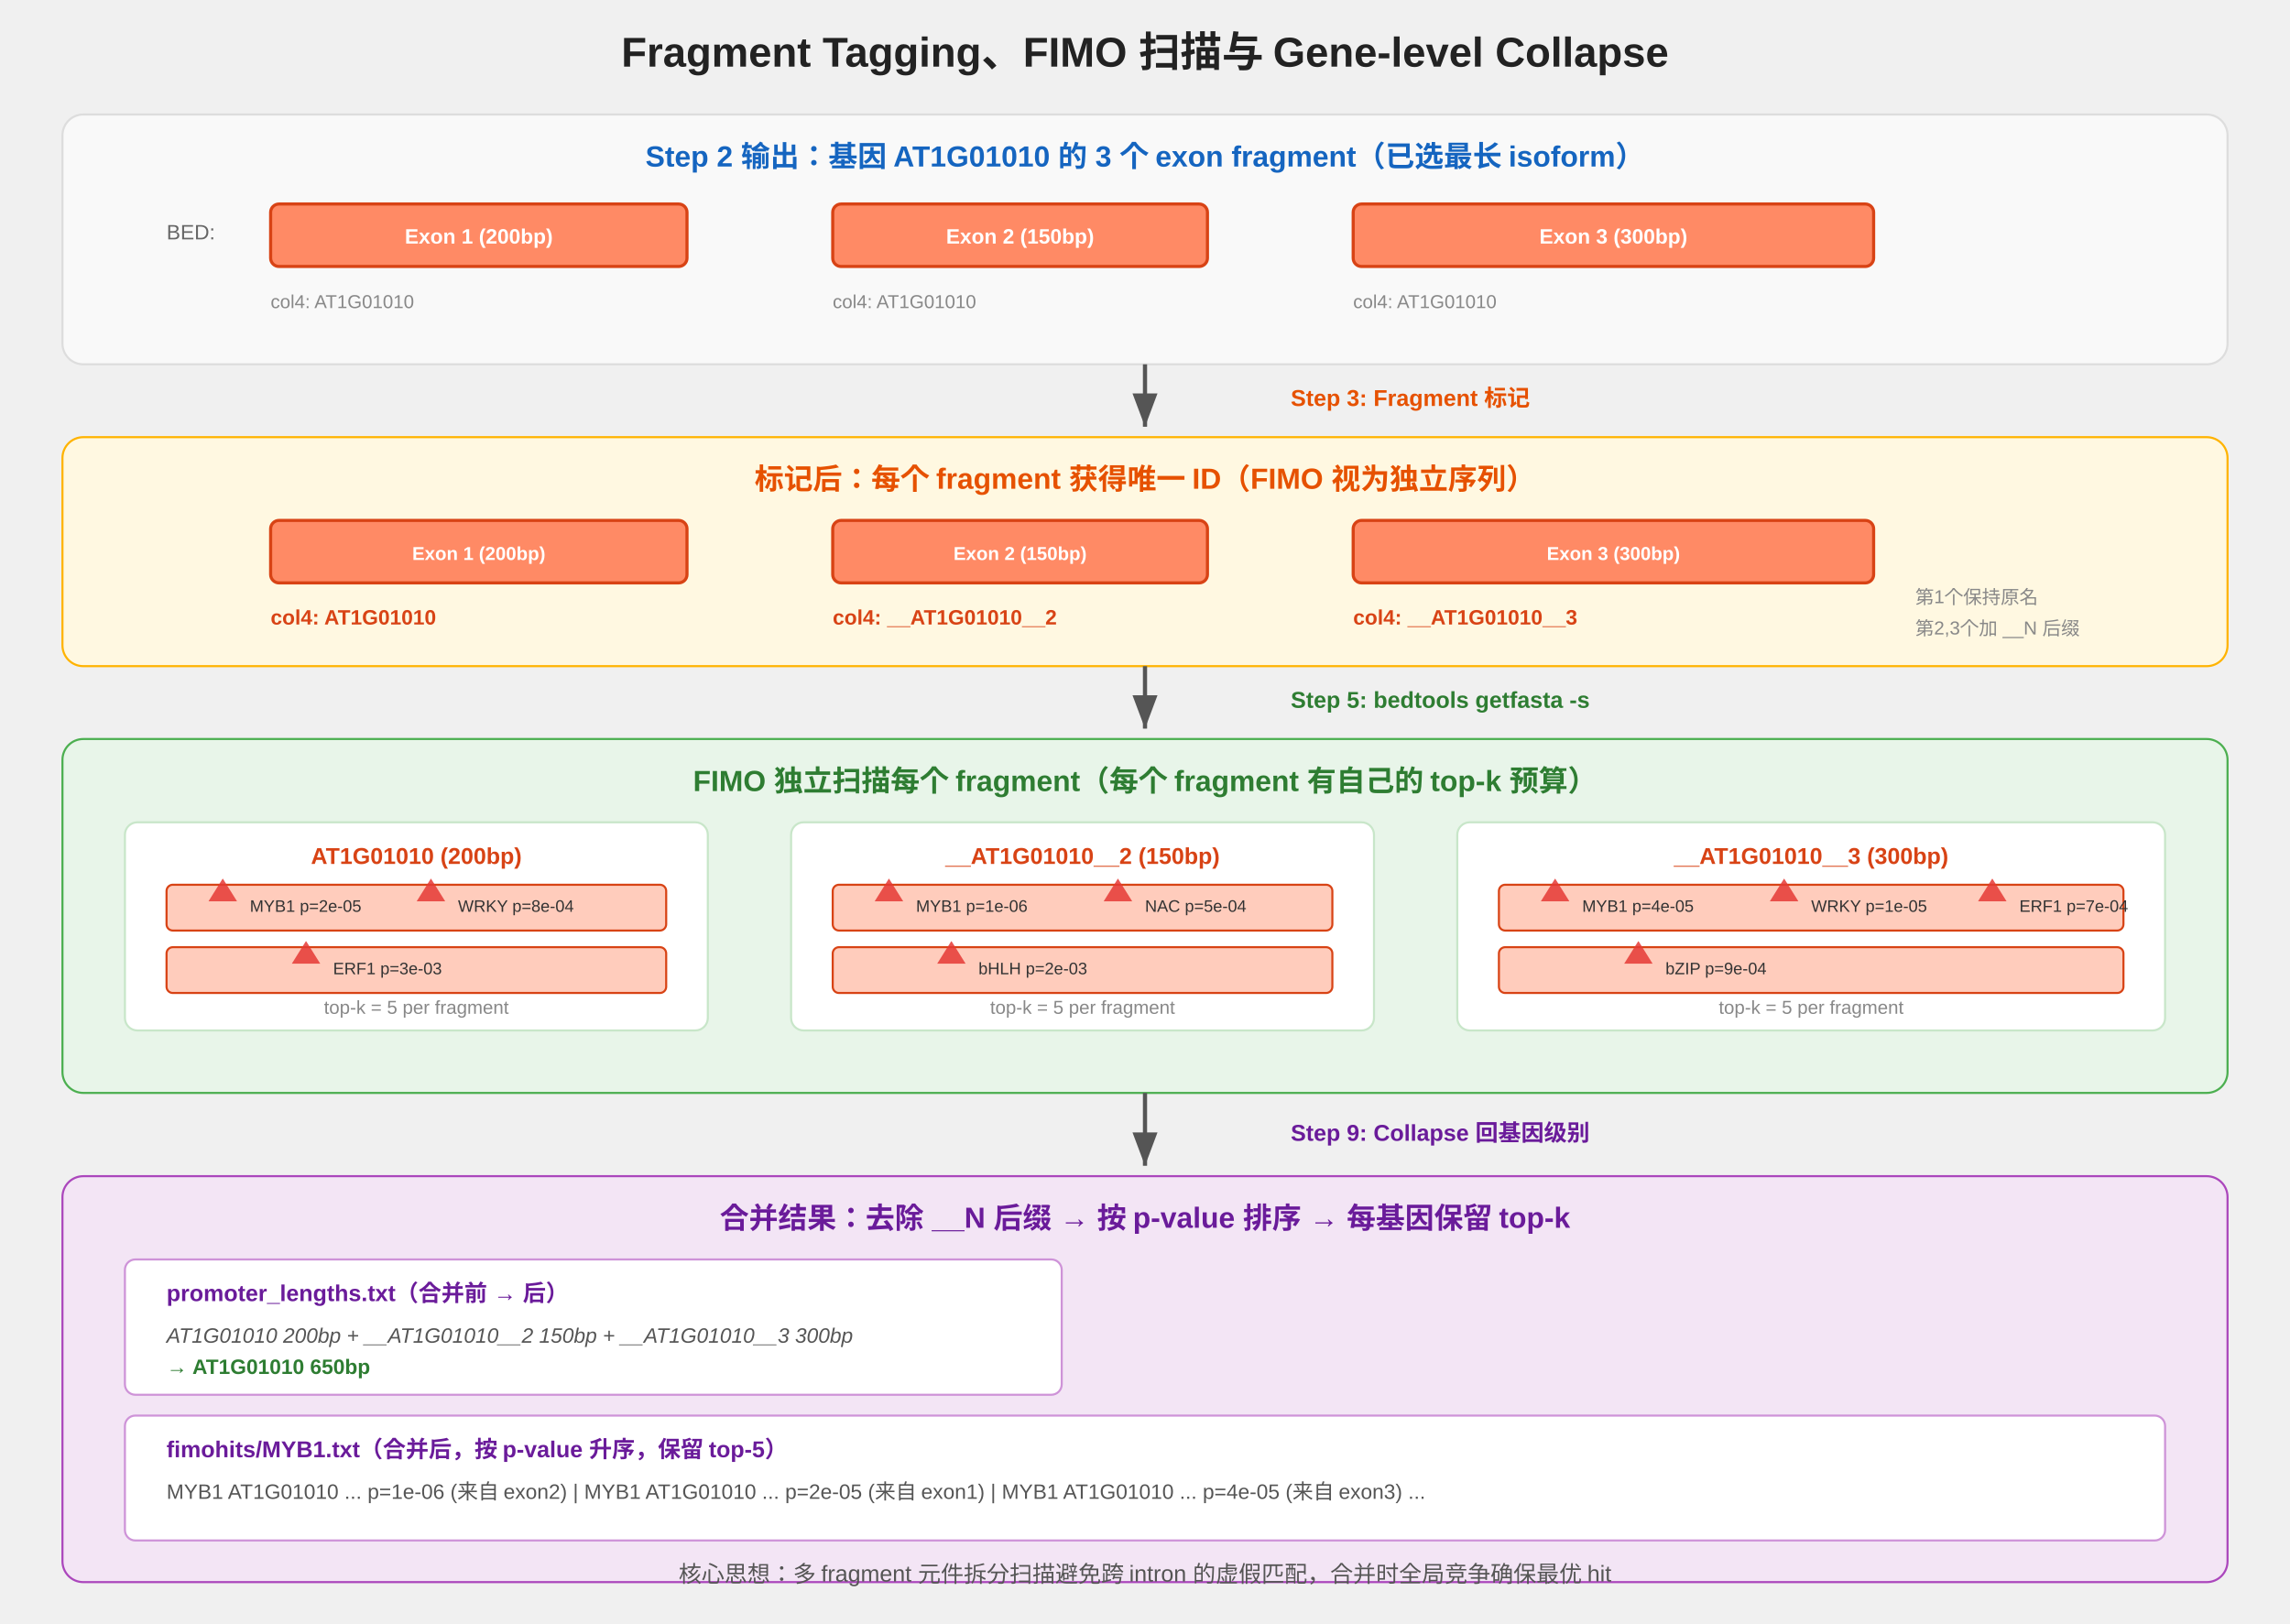
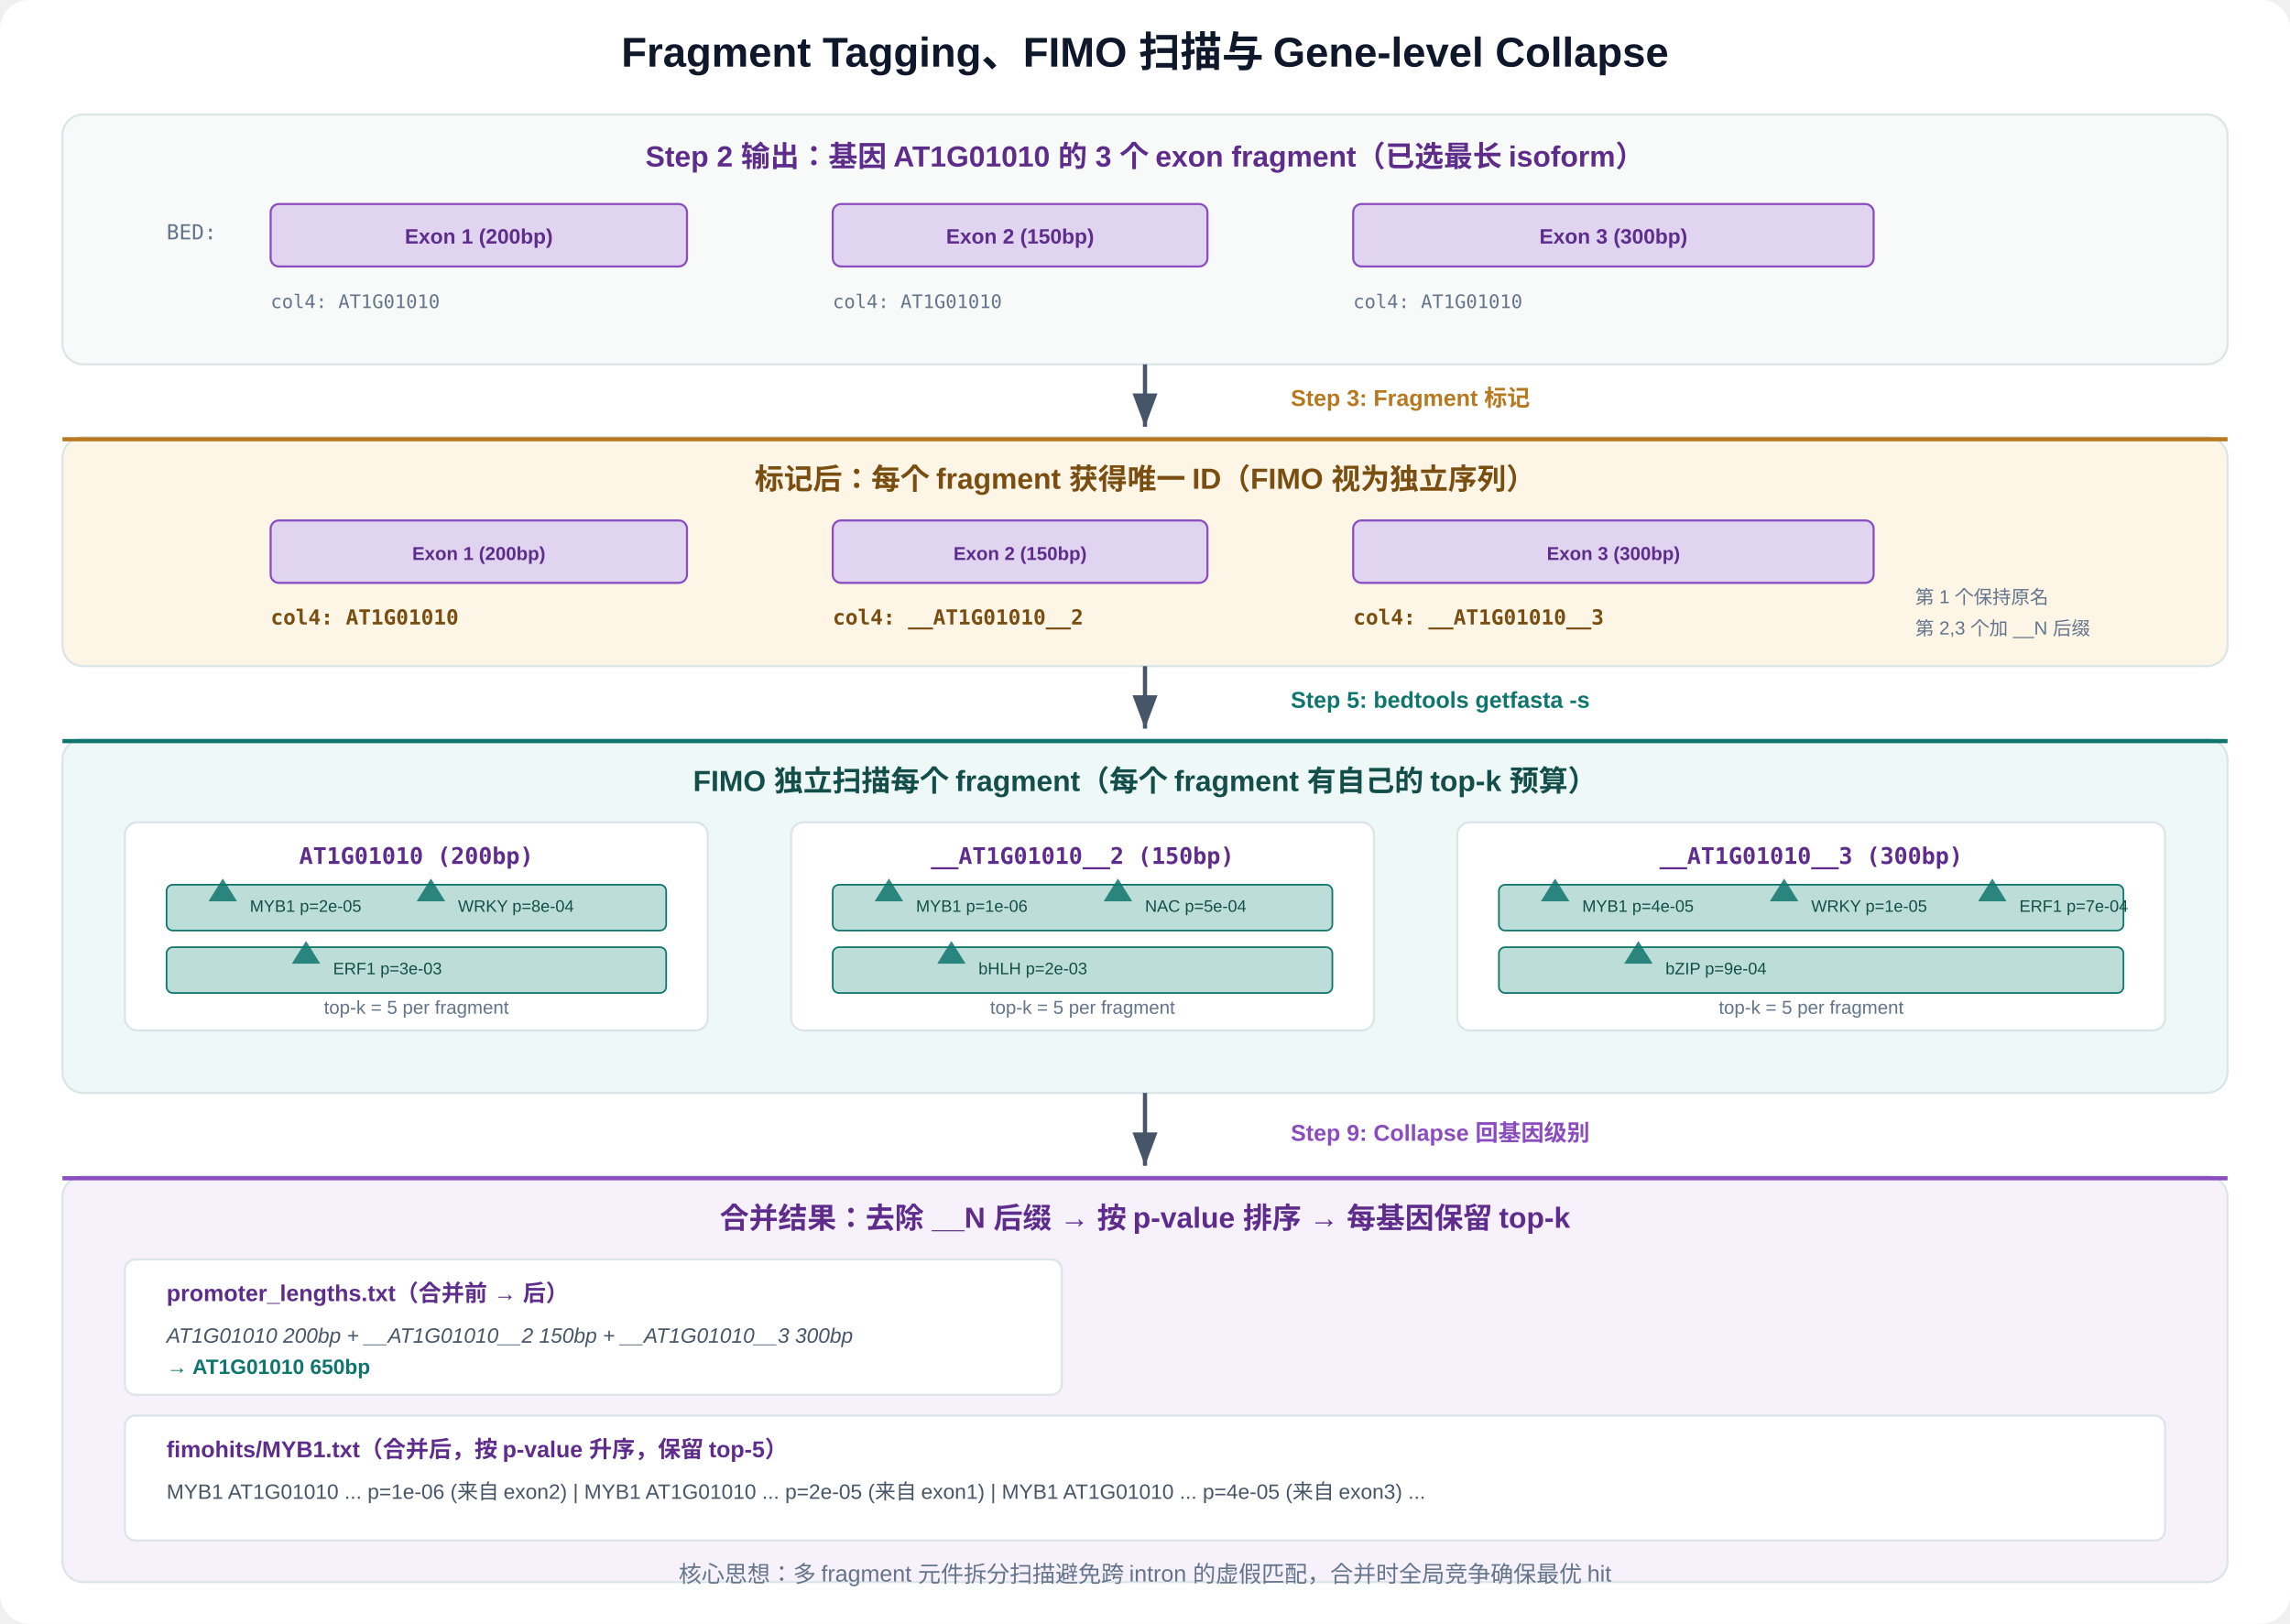
- <svg xmlns="http://www.w3.org/2000/svg" viewBox="0 0 1100 780" font-family="Arial, sans-serif">
+ <svg xmlns="http://www.w3.org/2000/svg" viewBox="0 0 1100 780" role="img" aria-labelledby="fragtag-title fragtag-desc" lang="zh-CN" font-family="-apple-system, BlinkMacSystemFont, 'Segoe UI', 'Microsoft YaHei', 'PingFang SC', Arial, sans-serif">
  <defs>
-     <marker id="arrowD" markerWidth="8" markerHeight="6" refX="8" refY="3" orient="auto">
-       <polygon points="0 0, 8 3, 0 6" fill="#555" />
-     </marker>
-     <marker id="arrowDG" markerWidth="8" markerHeight="6" refX="8" refY="3" orient="auto">
-       <polygon points="0 0, 8 3, 0 6" fill="#2e7d32" />
+     <marker id="arrSlate" markerWidth="8" markerHeight="6" refX="8" refY="3" orient="auto">
+       <polygon points="0 0, 8 3, 0 6" fill="#475569" />
    </marker>
    <symbol id="motif" viewBox="0 0 20 16">
-       <polygon points="10,0 20,16 0,16" fill="#e53935" opacity="0.85" />
+       <polygon points="10,0 20,16 0,16" fill="#0f766e" opacity="0.85" />
    </symbol>
  </defs>
-   <text x="550" y="32" text-anchor="middle" font-size="20" font-weight="bold" fill="#222">Fragment Tagging、FIMO 扫描与 Gene-level Collapse</text>
-   <rect x="30" y="55" width="1040" height="120" rx="10" fill="#f9f9f9" stroke="#ddd" />
-   <text x="550" y="80" text-anchor="middle" font-size="14" font-weight="bold" fill="#1565c0">Step 2 输出：基因 AT1G01010 的 3 个 exon fragment（已选最长 isoform）</text>
-   <text x="80" y="115" font-size="10" fill="#666">BED:</text>
-   <rect x="130" y="98" width="200" height="30" rx="4" fill="#ff8a65" stroke="#d84315" stroke-width="1.5" />
-   <text x="230" y="117" text-anchor="middle" font-size="10" font-weight="bold" fill="#fff">Exon 1 (200bp)</text>
-   <rect x="400" y="98" width="180" height="30" rx="4" fill="#ff8a65" stroke="#d84315" stroke-width="1.5" />
-   <text x="490" y="117" text-anchor="middle" font-size="10" font-weight="bold" fill="#fff">Exon 2 (150bp)</text>
-   <rect x="650" y="98" width="250" height="30" rx="4" fill="#ff8a65" stroke="#d84315" stroke-width="1.5" />
-   <text x="775" y="117" text-anchor="middle" font-size="10" font-weight="bold" fill="#fff">Exon 3 (300bp)</text>
-   <text x="130" y="148" font-size="9" fill="#888">col4: AT1G01010</text>
-   <text x="400" y="148" font-size="9" fill="#888">col4: AT1G01010</text>
-   <text x="650" y="148" font-size="9" fill="#888">col4: AT1G01010</text>
-   <line x1="550" y1="175" x2="550" y2="205" stroke="#555" stroke-width="2" marker-end="url(#arrowD)" />
-   <text x="620" y="195" font-size="11" font-weight="bold" fill="#e65100">Step 3: Fragment 标记</text>
-   <rect x="30" y="210" width="1040" height="110" rx="10" fill="#fff8e1" stroke="#ffb300" />
-   <text x="550" y="235" text-anchor="middle" font-size="14" font-weight="bold" fill="#e65100">标记后：每个 fragment 获得唯一 ID（FIMO 视为独立序列）</text>
-   <rect x="130" y="250" width="200" height="30" rx="4" fill="#ff8a65" stroke="#d84315" stroke-width="1.5" />
-   <text x="230" y="269" text-anchor="middle" font-size="9" font-weight="bold" fill="#fff">Exon 1 (200bp)</text>
-   <rect x="400" y="250" width="180" height="30" rx="4" fill="#ff8a65" stroke="#d84315" stroke-width="1.5" />
-   <text x="490" y="269" text-anchor="middle" font-size="9" font-weight="bold" fill="#fff">Exon 2 (150bp)</text>
-   <rect x="650" y="250" width="250" height="30" rx="4" fill="#ff8a65" stroke="#d84315" stroke-width="1.5" />
-   <text x="775" y="269" text-anchor="middle" font-size="9" font-weight="bold" fill="#fff">Exon 3 (300bp)</text>
-   <text x="130" y="300" font-size="10" font-weight="bold" fill="#d84315">col4: AT1G01010</text>
-   <text x="400" y="300" font-size="10" font-weight="bold" fill="#d84315">col4: __AT1G01010__2</text>
-   <text x="650" y="300" font-size="10" font-weight="bold" fill="#d84315">col4: __AT1G01010__3</text>
-   <text x="920" y="290" font-size="9" fill="#888">第1个保持原名</text>
-   <text x="920" y="305" font-size="9" fill="#888">第2,3个加 __N 后缀</text>
-   <line x1="550" y1="320" x2="550" y2="350" stroke="#555" stroke-width="2" marker-end="url(#arrowD)" />
-   <text x="620" y="340" font-size="11" font-weight="bold" fill="#2e7d32">Step 5: bedtools getfasta -s</text>
-   <rect x="30" y="355" width="1040" height="170" rx="10" fill="#e8f5e9" stroke="#4caf50" />
-   <text x="550" y="380" text-anchor="middle" font-size="14" font-weight="bold" fill="#2e7d32">FIMO 独立扫描每个 fragment（每个 fragment 有自己的 top-k 预算）</text>
-   <rect x="60" y="395" width="280" height="100" rx="6" fill="#fff" stroke="#c8e6c9" />
-   <text x="200" y="415" text-anchor="middle" font-size="11" font-weight="bold" fill="#d84315">AT1G01010 (200bp)</text>
-   <rect x="80" y="425" width="240" height="22" rx="3" fill="#ffccbc" stroke="#d84315" />
+   <rect x="0" y="0" width="1100" height="780" rx="14" fill="#ffffff" />
+   <text x="550" y="32" text-anchor="middle" font-size="20" font-weight="700" fill="#0f172a">Fragment Tagging、FIMO 扫描与 Gene-level Collapse</text>
+   <rect x="30" y="55" width="1040" height="120" rx="10" fill="#f7faf9" stroke="#dbe5e8" stroke-width="1" />
+   <text x="550" y="80" text-anchor="middle" font-size="14" font-weight="700" fill="#5e2d8c">Step 2 输出：基因 AT1G01010 的 3 个 exon fragment（已选最长 isoform）</text>
+   <text x="80" y="115" font-size="10" fill="#64748b" font-family="ui-monospace, SF Mono, Menlo, monospace">BED:</text>
+   <rect x="130" y="98" width="200" height="30" rx="4" fill="#e0d4f0" stroke="#8a4cbe" stroke-width="1" />
+   <text x="230" y="117" text-anchor="middle" font-size="10" font-weight="700" fill="#5e2d8c">Exon 1 (200bp)</text>
+   <rect x="400" y="98" width="180" height="30" rx="4" fill="#e0d4f0" stroke="#8a4cbe" stroke-width="1" />
+   <text x="490" y="117" text-anchor="middle" font-size="10" font-weight="700" fill="#5e2d8c">Exon 2 (150bp)</text>
+   <rect x="650" y="98" width="250" height="30" rx="4" fill="#e0d4f0" stroke="#8a4cbe" stroke-width="1" />
+   <text x="775" y="117" text-anchor="middle" font-size="10" font-weight="700" fill="#5e2d8c">Exon 3 (300bp)</text>
+   <g font-size="9" fill="#64748b" font-family="ui-monospace, SF Mono, Menlo, monospace">
+     <text x="130" y="148">col4: AT1G01010</text>
+     <text x="400" y="148">col4: AT1G01010</text>
+     <text x="650" y="148">col4: AT1G01010</text>
+   </g>
+   <line x1="550" y1="175" x2="550" y2="205" stroke="#475569" stroke-width="2" marker-end="url(#arrSlate)" />
+   <text x="620" y="195" font-size="11" font-weight="700" fill="#b7791f">Step 3: Fragment 标记</text>
+   <rect x="30" y="210" width="1040" height="110" rx="10" fill="#fdf6e7" stroke="#dbe5e8" stroke-width="1" />
+   <rect x="30" y="210" width="1040" height="2" fill="#b7791f" />
+   <text x="550" y="235" text-anchor="middle" font-size="14" font-weight="700" fill="#7a4d10">标记后：每个 fragment 获得唯一 ID（FIMO 视为独立序列）</text>
+   <rect x="130" y="250" width="200" height="30" rx="4" fill="#e0d4f0" stroke="#8a4cbe" stroke-width="1" />
+   <text x="230" y="269" text-anchor="middle" font-size="9" font-weight="700" fill="#5e2d8c">Exon 1 (200bp)</text>
+   <rect x="400" y="250" width="180" height="30" rx="4" fill="#e0d4f0" stroke="#8a4cbe" stroke-width="1" />
+   <text x="490" y="269" text-anchor="middle" font-size="9" font-weight="700" fill="#5e2d8c">Exon 2 (150bp)</text>
+   <rect x="650" y="250" width="250" height="30" rx="4" fill="#e0d4f0" stroke="#8a4cbe" stroke-width="1" />
+   <text x="775" y="269" text-anchor="middle" font-size="9" font-weight="700" fill="#5e2d8c">Exon 3 (300bp)</text>
+   <g font-size="10" font-weight="700" fill="#7a4d10" font-family="ui-monospace, SF Mono, Menlo, monospace">
+     <text x="130" y="300">col4: AT1G01010</text>
+     <text x="400" y="300">col4: __AT1G01010__2</text>
+     <text x="650" y="300">col4: __AT1G01010__3</text>
+   </g>
+   <text x="920" y="290" font-size="9" fill="#64748b">第 1 个保持原名</text>
+   <text x="920" y="305" font-size="9" fill="#64748b">第 2,3 个加 __N 后缀</text>
+   <line x1="550" y1="320" x2="550" y2="350" stroke="#475569" stroke-width="2" marker-end="url(#arrSlate)" />
+   <text x="620" y="340" font-size="11" font-weight="700" fill="#0f766e">Step 5: bedtools getfasta -s</text>
+   <rect x="30" y="355" width="1040" height="170" rx="10" fill="#eef8f6" stroke="#dbe5e8" stroke-width="1" />
+   <rect x="30" y="355" width="1040" height="2" fill="#0f766e" />
+   <text x="550" y="380" text-anchor="middle" font-size="14" font-weight="700" fill="#134e4a">FIMO 独立扫描每个 fragment（每个 fragment 有自己的 top-k 预算）</text>
+   <rect x="60" y="395" width="280" height="100" rx="6" fill="#ffffff" stroke="#dbe5e8" stroke-width="1" />
+   <text x="200" y="415" text-anchor="middle" font-size="11" font-weight="700" fill="#5e2d8c" font-family="ui-monospace, SF Mono, Menlo, monospace">AT1G01010 (200bp)</text>
+   <rect x="80" y="425" width="240" height="22" rx="3" fill="#bdded8" stroke="#0f766e" stroke-width="0.8" />
  <use href="#motif" x="100" y="422" width="14" height="11" />
-   <text x="120" y="438" font-size="8" fill="#333">MYB1 p=2e-05</text>
+   <text x="120" y="438" font-size="8" fill="#134e4a">MYB1 p=2e-05</text>
  <use href="#motif" x="200" y="422" width="14" height="11" />
-   <text x="220" y="438" font-size="8" fill="#333">WRKY p=8e-04</text>
-   <rect x="80" y="455" width="240" height="22" rx="3" fill="#ffccbc" stroke="#d84315" />
+   <text x="220" y="438" font-size="8" fill="#134e4a">WRKY p=8e-04</text>
+   <rect x="80" y="455" width="240" height="22" rx="3" fill="#bdded8" stroke="#0f766e" stroke-width="0.8" />
  <use href="#motif" x="140" y="452" width="14" height="11" />
-   <text x="160" y="468" font-size="8" fill="#333">ERF1 p=3e-03</text>
-   <text x="200" y="487" text-anchor="middle" font-size="9" fill="#888">top-k = 5 per fragment</text>
-   <rect x="380" y="395" width="280" height="100" rx="6" fill="#fff" stroke="#c8e6c9" />
-   <text x="520" y="415" text-anchor="middle" font-size="11" font-weight="bold" fill="#d84315">__AT1G01010__2 (150bp)</text>
-   <rect x="400" y="425" width="240" height="22" rx="3" fill="#ffccbc" stroke="#d84315" />
+   <text x="160" y="468" font-size="8" fill="#134e4a">ERF1 p=3e-03</text>
+   <text x="200" y="487" text-anchor="middle" font-size="9" fill="#64748b">top-k = 5 per fragment</text>
+   <rect x="380" y="395" width="280" height="100" rx="6" fill="#ffffff" stroke="#dbe5e8" stroke-width="1" />
+   <text x="520" y="415" text-anchor="middle" font-size="11" font-weight="700" fill="#5e2d8c" font-family="ui-monospace, SF Mono, Menlo, monospace">__AT1G01010__2 (150bp)</text>
+   <rect x="400" y="425" width="240" height="22" rx="3" fill="#bdded8" stroke="#0f766e" stroke-width="0.8" />
  <use href="#motif" x="420" y="422" width="14" height="11" />
-   <text x="440" y="438" font-size="8" fill="#333">MYB1 p=1e-06</text>
+   <text x="440" y="438" font-size="8" fill="#134e4a">MYB1 p=1e-06</text>
  <use href="#motif" x="530" y="422" width="14" height="11" />
-   <text x="550" y="438" font-size="8" fill="#333">NAC p=5e-04</text>
-   <rect x="400" y="455" width="240" height="22" rx="3" fill="#ffccbc" stroke="#d84315" />
+   <text x="550" y="438" font-size="8" fill="#134e4a">NAC p=5e-04</text>
+   <rect x="400" y="455" width="240" height="22" rx="3" fill="#bdded8" stroke="#0f766e" stroke-width="0.8" />
  <use href="#motif" x="450" y="452" width="14" height="11" />
-   <text x="470" y="468" font-size="8" fill="#333">bHLH p=2e-03</text>
-   <text x="520" y="487" text-anchor="middle" font-size="9" fill="#888">top-k = 5 per fragment</text>
-   <rect x="700" y="395" width="340" height="100" rx="6" fill="#fff" stroke="#c8e6c9" />
-   <text x="870" y="415" text-anchor="middle" font-size="11" font-weight="bold" fill="#d84315">__AT1G01010__3 (300bp)</text>
-   <rect x="720" y="425" width="300" height="22" rx="3" fill="#ffccbc" stroke="#d84315" />
+   <text x="470" y="468" font-size="8" fill="#134e4a">bHLH p=2e-03</text>
+   <text x="520" y="487" text-anchor="middle" font-size="9" fill="#64748b">top-k = 5 per fragment</text>
+   <rect x="700" y="395" width="340" height="100" rx="6" fill="#ffffff" stroke="#dbe5e8" stroke-width="1" />
+   <text x="870" y="415" text-anchor="middle" font-size="11" font-weight="700" fill="#5e2d8c" font-family="ui-monospace, SF Mono, Menlo, monospace">__AT1G01010__3 (300bp)</text>
+   <rect x="720" y="425" width="300" height="22" rx="3" fill="#bdded8" stroke="#0f766e" stroke-width="0.8" />
  <use href="#motif" x="740" y="422" width="14" height="11" />
-   <text x="760" y="438" font-size="8" fill="#333">MYB1 p=4e-05</text>
+   <text x="760" y="438" font-size="8" fill="#134e4a">MYB1 p=4e-05</text>
  <use href="#motif" x="850" y="422" width="14" height="11" />
-   <text x="870" y="438" font-size="8" fill="#333">WRKY p=1e-05</text>
+   <text x="870" y="438" font-size="8" fill="#134e4a">WRKY p=1e-05</text>
  <use href="#motif" x="950" y="422" width="14" height="11" />
-   <text x="970" y="438" font-size="8" fill="#333">ERF1 p=7e-04</text>
-   <rect x="720" y="455" width="300" height="22" rx="3" fill="#ffccbc" stroke="#d84315" />
+   <text x="970" y="438" font-size="8" fill="#134e4a">ERF1 p=7e-04</text>
+   <rect x="720" y="455" width="300" height="22" rx="3" fill="#bdded8" stroke="#0f766e" stroke-width="0.8" />
  <use href="#motif" x="780" y="452" width="14" height="11" />
-   <text x="800" y="468" font-size="8" fill="#333">bZIP p=9e-04</text>
-   <text x="870" y="487" text-anchor="middle" font-size="9" fill="#888">top-k = 5 per fragment</text>
-   <line x1="550" y1="525" x2="550" y2="560" stroke="#555" stroke-width="2" marker-end="url(#arrowD)" />
-   <text x="620" y="548" font-size="11" font-weight="bold" fill="#6a1b9a">Step 9: Collapse 回基因级别</text>
-   <rect x="30" y="565" width="1040" height="195" rx="10" fill="#f3e5f5" stroke="#ab47bc" />
-   <text x="550" y="590" text-anchor="middle" font-size="14" font-weight="bold" fill="#6a1b9a">合并结果：去除 __N 后缀 → 按 p-value 排序 → 每基因保留 top-k</text>
-   <rect x="60" y="605" width="450" height="65" rx="5" fill="#fff" stroke="#ce93d8" />
-   <text x="80" y="625" font-size="11" font-weight="bold" fill="#6a1b9a">promoter_lengths.txt（合并前 → 后）</text>
-   <text x="80" y="645" font-size="10" fill="#555" font-style="italic">AT1G01010  200bp  +  __AT1G01010__2  150bp  +  __AT1G01010__3  300bp</text>
-   <text x="80" y="660" font-size="10" font-weight="bold" fill="#2e7d32">→  AT1G01010    650bp</text>
-   <rect x="60" y="680" width="980" height="60" rx="5" fill="#fff" stroke="#ce93d8" />
-   <text x="80" y="700" font-size="11" font-weight="bold" fill="#6a1b9a">fimohits/MYB1.txt（合并后，按 p-value 升序，保留 top-5）</text>
-   <text x="80" y="720" font-size="10" fill="#555">MYB1  AT1G01010  ...  p=1e-06 (来自 exon2)  |  MYB1  AT1G01010  ...  p=2e-05 (来自 exon1)  |  MYB1  AT1G01010  ...  p=4e-05 (来自 exon3)  ...</text>
-   <text x="550" y="760" text-anchor="middle" font-size="11" fill="#555">核心思想：多 fragment 元件拆分扫描避免跨 intron 的虚假匹配，合并时全局竞争确保最优 hit</text>
+   <text x="800" y="468" font-size="8" fill="#134e4a">bZIP p=9e-04</text>
+   <text x="870" y="487" text-anchor="middle" font-size="9" fill="#64748b">top-k = 5 per fragment</text>
+   <line x1="550" y1="525" x2="550" y2="560" stroke="#475569" stroke-width="2" marker-end="url(#arrSlate)" />
+   <text x="620" y="548" font-size="11" font-weight="700" fill="#8a4cbe">Step 9: Collapse 回基因级别</text>
+   <rect x="30" y="565" width="1040" height="195" rx="10" fill="#f6f1fb" stroke="#dbe5e8" stroke-width="1" />
+   <rect x="30" y="565" width="1040" height="2" fill="#8a4cbe" />
+   <text x="550" y="590" text-anchor="middle" font-size="14" font-weight="700" fill="#5e2d8c">合并结果：去除 __N 后缀 → 按 p-value 排序 → 每基因保留 top-k</text>
+   <rect x="60" y="605" width="450" height="65" rx="5" fill="#ffffff" stroke="#dbe5e8" stroke-width="1" />
+   <text x="80" y="625" font-size="11" font-weight="700" fill="#5e2d8c">promoter_lengths.txt（合并前 → 后）</text>
+   <text x="80" y="645" font-size="10" fill="#475569" font-style="italic">AT1G01010  200bp  +  __AT1G01010__2  150bp  +  __AT1G01010__3  300bp</text>
+   <text x="80" y="660" font-size="10" font-weight="700" fill="#0f766e">→  AT1G01010    650bp</text>
+   <rect x="60" y="680" width="980" height="60" rx="5" fill="#ffffff" stroke="#dbe5e8" stroke-width="1" />
+   <text x="80" y="700" font-size="11" font-weight="700" fill="#5e2d8c">fimohits/MYB1.txt（合并后，按 p-value 升序，保留 top-5）</text>
+   <text x="80" y="720" font-size="10" fill="#475569">MYB1  AT1G01010  ...  p=1e-06 (来自 exon2)  |  MYB1  AT1G01010  ...  p=2e-05 (来自 exon1)  |  MYB1  AT1G01010  ...  p=4e-05 (来自 exon3)  ...</text>
+   <text x="550" y="760" text-anchor="middle" font-size="11" fill="#64748b">核心思想：多 fragment 元件拆分扫描避免跨 intron 的虚假匹配，合并时全局竞争确保最优 hit</text>
</svg>
